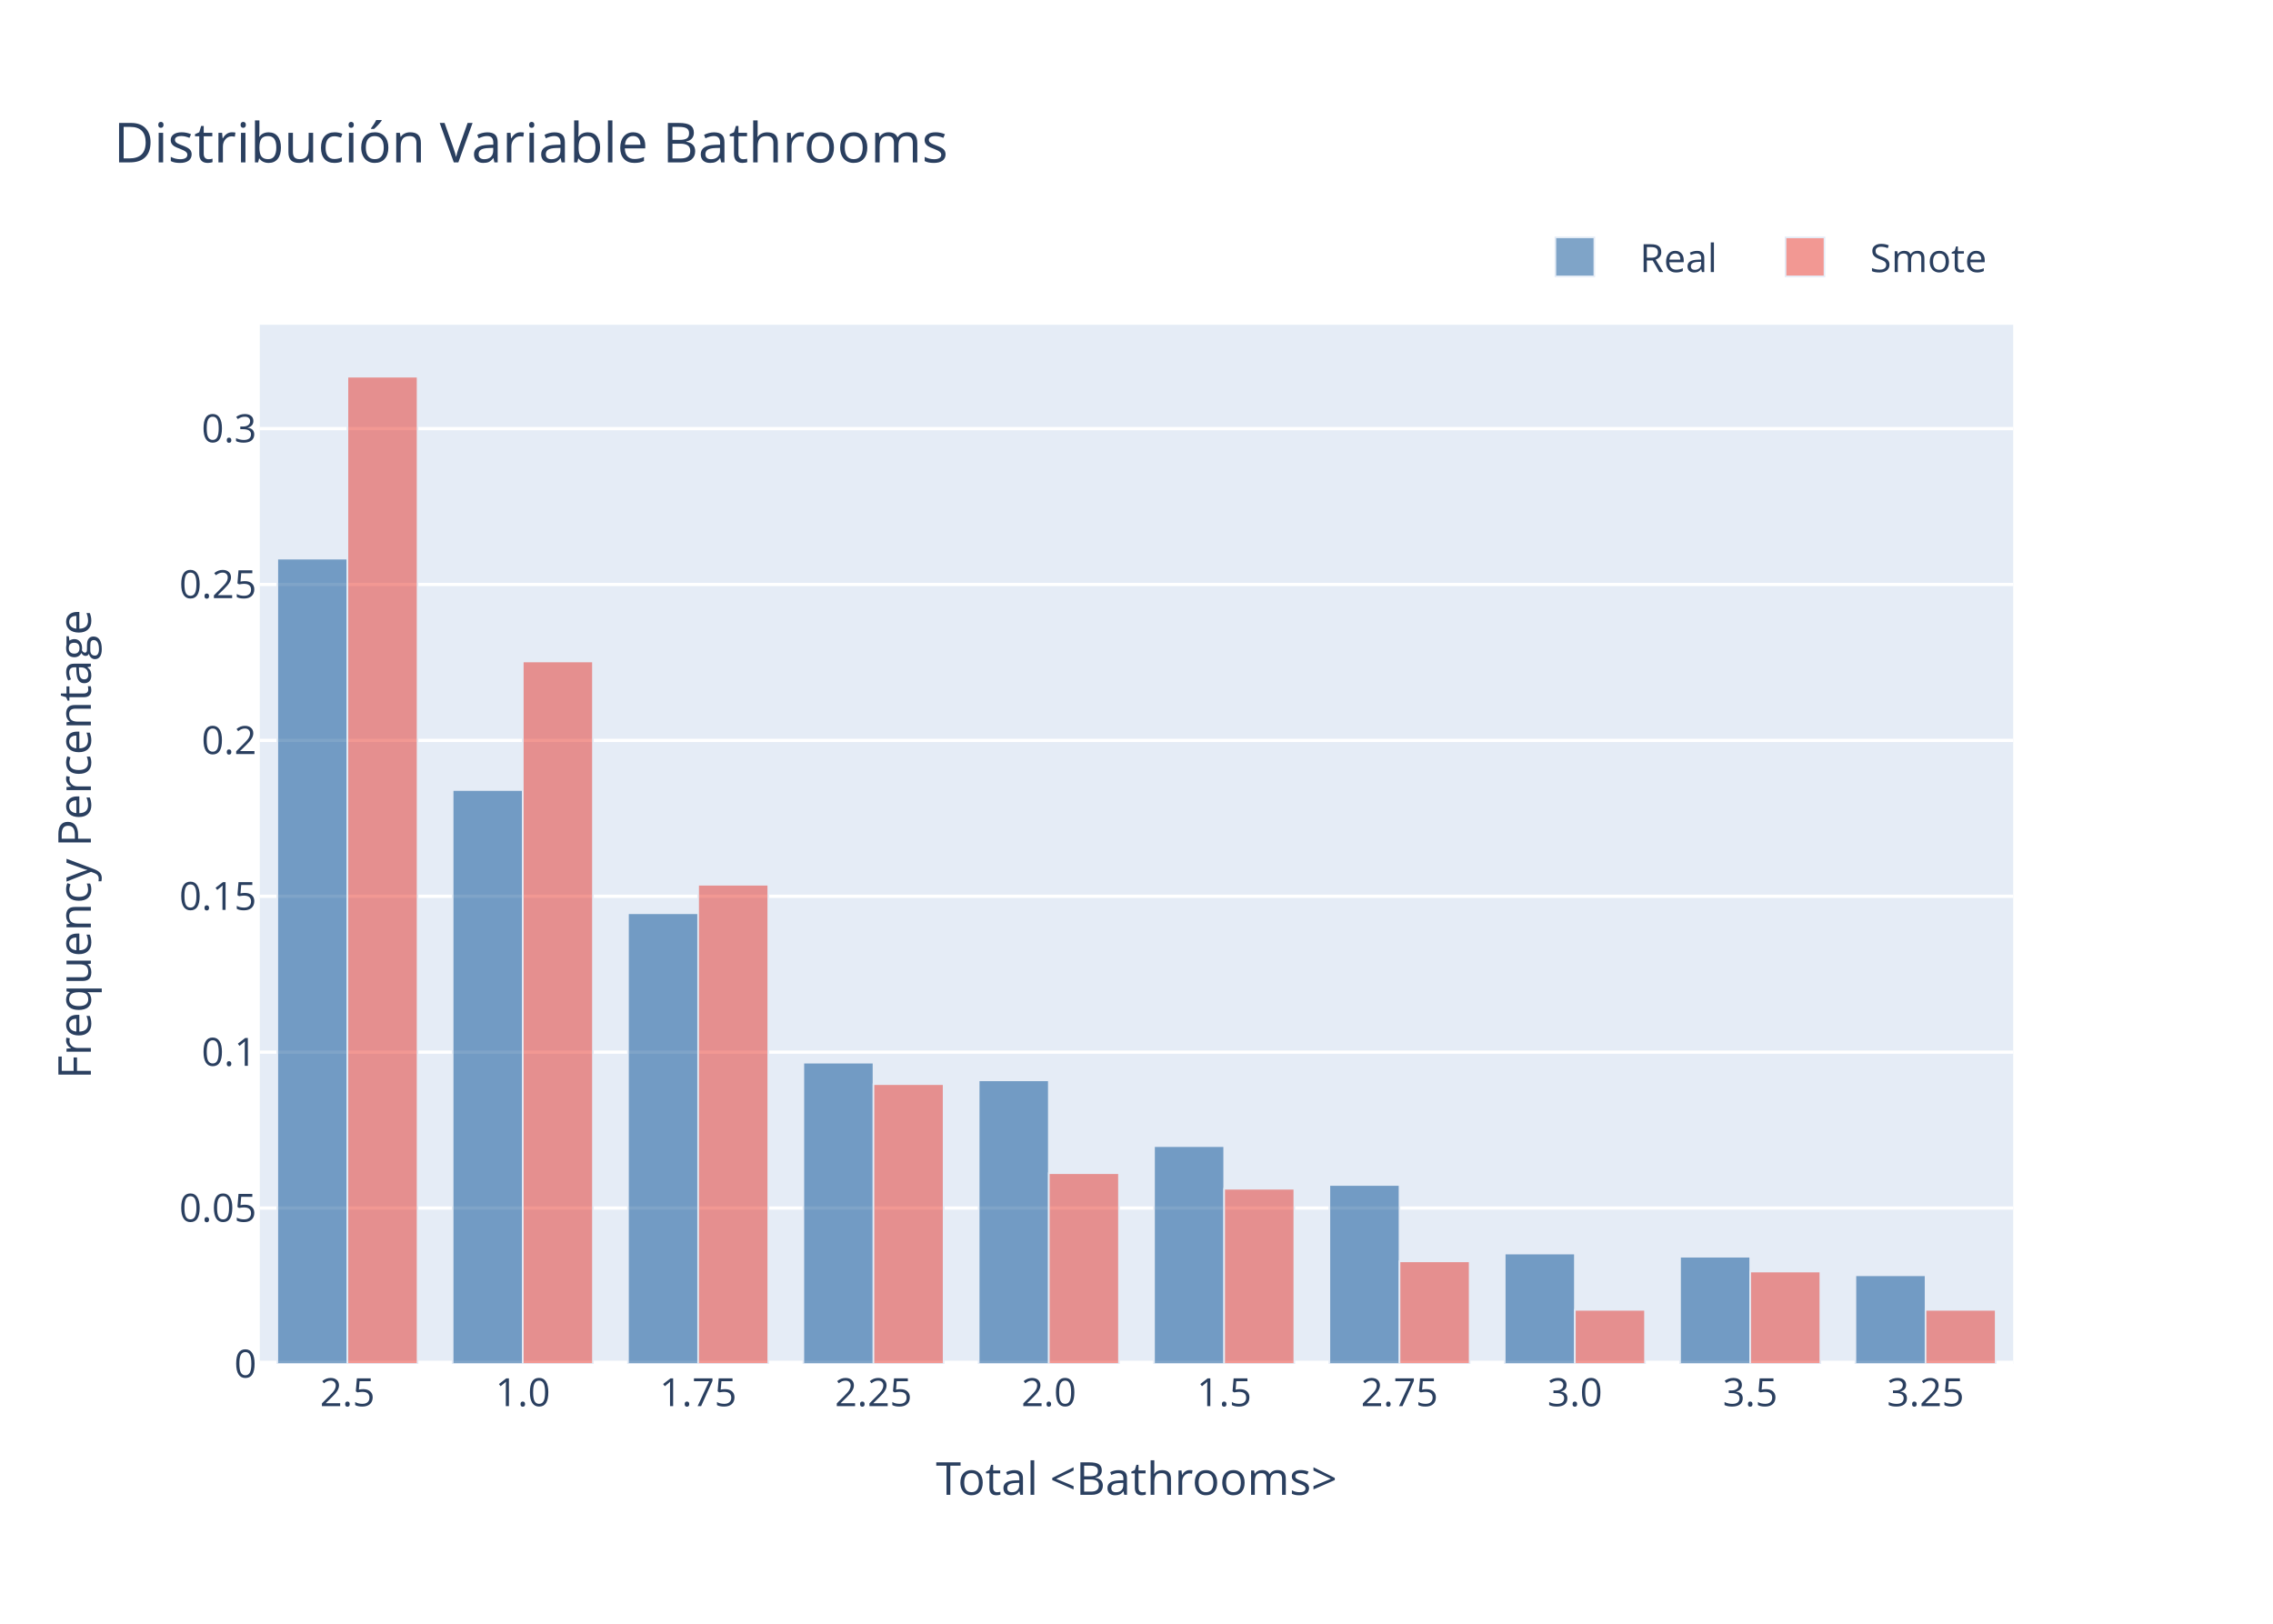
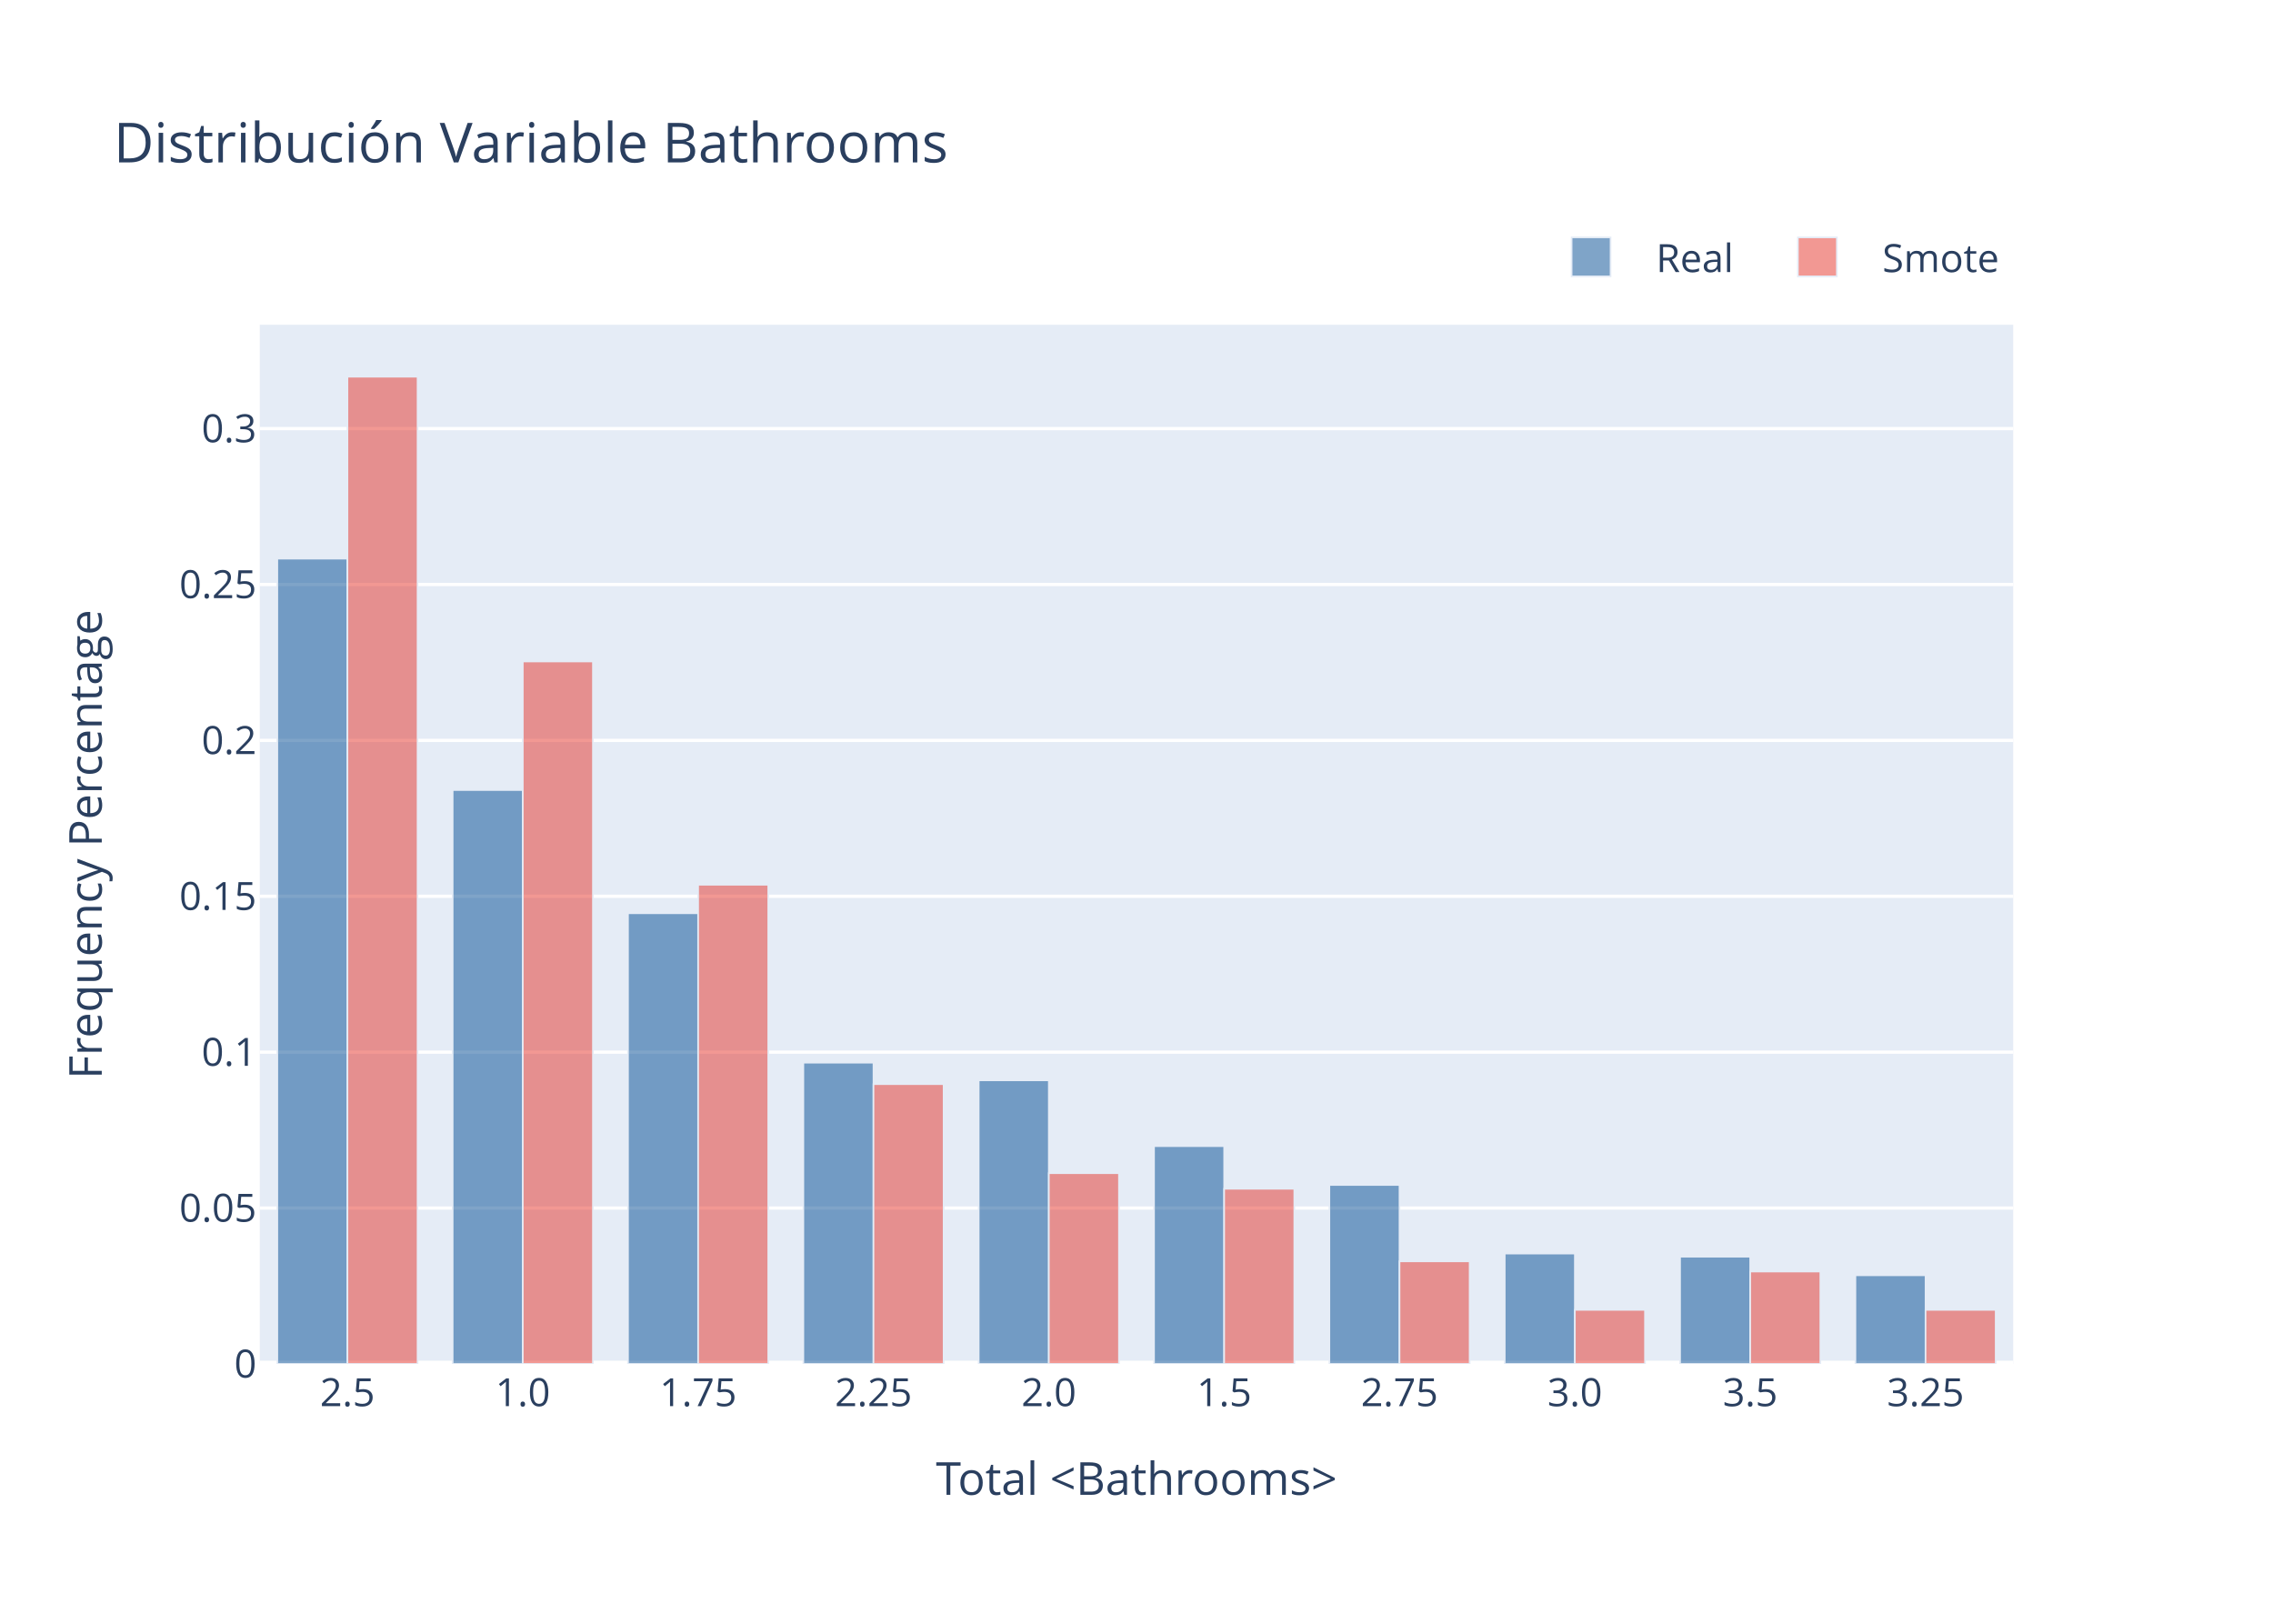
<svg xmlns="http://www.w3.org/2000/svg" class="main-svg" width="700" height="500" style="" viewBox="0 0 700 500">
  <rect x="0" y="0" width="700" height="500" style="fill: rgb(255, 255, 255); fill-opacity: 1;" />
-   <defs id="defs-1dcbf8">
+   <defs id="defs-45fc08">
    <g class="clips">
-       <clipPath id="clip1dcbf8xyplot" class="plotclip">
+       <clipPath id="clip45fc08xyplot" class="plotclip">
        <rect width="540" height="320" />
      </clipPath>
-       <clipPath class="axesclip" id="clip1dcbf8x">
+       <clipPath class="axesclip" id="clip45fc08x">
        <rect x="80" y="0" width="540" height="500" />
      </clipPath>
-       <clipPath class="axesclip" id="clip1dcbf8y">
+       <clipPath class="axesclip" id="clip45fc08y">
        <rect x="0" y="100" width="700" height="320" />
      </clipPath>
-       <clipPath class="axesclip" id="clip1dcbf8xy">
+       <clipPath class="axesclip" id="clip45fc08xy">
        <rect x="80" y="100" width="540" height="320" />
      </clipPath>
    </g>
    <g class="gradients" />
    <g class="patterns" />
  </defs>
  <g class="bglayer">
    <rect class="bg" x="80" y="100" width="540" height="320" style="fill: rgb(229, 236, 246); fill-opacity: 1; stroke-width: 0;" />
  </g>
  <g class="layer-below">
    <g class="imagelayer" />
    <g class="shapelayer" />
  </g>
  <g class="cartesianlayer">
    <g class="subplot xy">
      <g class="layer-subplot">
        <g class="shapelayer" />
        <g class="imagelayer" />
      </g>
      <g class="minor-gridlayer">
        <g class="x" />
        <g class="y" />
      </g>
      <g class="gridlayer">
        <g class="x" />
        <g class="y">
          <path class="ygrid crisp" transform="translate(0,372)" d="M80,0h540" style="stroke: rgb(255, 255, 255); stroke-opacity: 1; stroke-width: 1px;" />
          <path class="ygrid crisp" transform="translate(0,323.99)" d="M80,0h540" style="stroke: rgb(255, 255, 255); stroke-opacity: 1; stroke-width: 1px;" />
          <path class="ygrid crisp" transform="translate(0,275.99)" d="M80,0h540" style="stroke: rgb(255, 255, 255); stroke-opacity: 1; stroke-width: 1px;" />
          <path class="ygrid crisp" transform="translate(0,227.99)" d="M80,0h540" style="stroke: rgb(255, 255, 255); stroke-opacity: 1; stroke-width: 1px;" />
          <path class="ygrid crisp" transform="translate(0,179.98)" d="M80,0h540" style="stroke: rgb(255, 255, 255); stroke-opacity: 1; stroke-width: 1px;" />
          <path class="ygrid crisp" transform="translate(0,131.98)" d="M80,0h540" style="stroke: rgb(255, 255, 255); stroke-opacity: 1; stroke-width: 1px;" />
        </g>
      </g>
      <g class="zerolinelayer">
        <path class="yzl zl crisp" transform="translate(0,420)" d="M80,0h540" style="stroke: rgb(255, 255, 255); stroke-opacity: 1; stroke-width: 2px;" />
      </g>
      <path class="xlines-below" />
      <path class="ylines-below" />
      <g class="overlines-below" />
      <g class="xaxislayer-below" />
      <g class="yaxislayer-below" />
      <g class="overaxes-below" />
-       <g class="plot" transform="translate(80,100)" clip-path="url(#clip1dcbf8xyplot)">
+       <g class="plot" transform="translate(80,100)" clip-path="url(#clip45fc08xyplot)">
        <g class="barlayer mlayer">
          <g class="trace bars" style="opacity: 1;">
            <g class="points">
              <g class="point">
                <path d="M5.4,320V72.03H27V320Z" style="vector-effect: none; opacity: 1; stroke-width: 0.5px; fill: rgb(0, 75, 147); fill-opacity: 0.5; stroke: rgb(229, 236, 246); stroke-opacity: 1;" />
              </g>
              <g class="point">
                <path d="M59.4,320V143.28H81V320Z" style="vector-effect: none; opacity: 1; stroke-width: 0.5px; fill: rgb(0, 75, 147); fill-opacity: 0.5; stroke: rgb(229, 236, 246); stroke-opacity: 1;" />
              </g>
              <g class="point">
                <path d="M113.4,320V181.22H135V320Z" style="vector-effect: none; opacity: 1; stroke-width: 0.5px; fill: rgb(0, 75, 147); fill-opacity: 0.5; stroke: rgb(229, 236, 246); stroke-opacity: 1;" />
              </g>
              <g class="point">
                <path d="M167.4,320V227.23H189V320Z" style="vector-effect: none; opacity: 1; stroke-width: 0.5px; fill: rgb(0, 75, 147); fill-opacity: 0.5; stroke: rgb(229, 236, 246); stroke-opacity: 1;" />
              </g>
              <g class="point">
                <path d="M221.4,320V232.67H243V320Z" style="vector-effect: none; opacity: 1; stroke-width: 0.5px; fill: rgb(0, 75, 147); fill-opacity: 0.5; stroke: rgb(229, 236, 246); stroke-opacity: 1;" />
              </g>
              <g class="point">
                <path d="M275.4,320V252.93H297V320Z" style="vector-effect: none; opacity: 1; stroke-width: 0.5px; fill: rgb(0, 75, 147); fill-opacity: 0.5; stroke: rgb(229, 236, 246); stroke-opacity: 1;" />
              </g>
              <g class="point">
                <path d="M329.4,320V264.89H351V320Z" style="vector-effect: none; opacity: 1; stroke-width: 0.5px; fill: rgb(0, 75, 147); fill-opacity: 0.5; stroke: rgb(229, 236, 246); stroke-opacity: 1;" />
              </g>
              <g class="point">
                <path d="M383.4,320V286.01H405V320Z" style="vector-effect: none; opacity: 1; stroke-width: 0.5px; fill: rgb(0, 75, 147); fill-opacity: 0.5; stroke: rgb(229, 236, 246); stroke-opacity: 1;" />
              </g>
              <g class="point">
                <path d="M437.4,320V286.98H459V320Z" style="vector-effect: none; opacity: 1; stroke-width: 0.5px; fill: rgb(0, 75, 147); fill-opacity: 0.5; stroke: rgb(229, 236, 246); stroke-opacity: 1;" />
              </g>
              <g class="point">
                <path d="M491.4,320V292.7H513V320Z" style="vector-effect: none; opacity: 1; stroke-width: 0.5px; fill: rgb(0, 75, 147); fill-opacity: 0.5; stroke: rgb(229, 236, 246); stroke-opacity: 1;" />
              </g>
            </g>
          </g>
          <g class="trace bars" style="opacity: 1;">
            <g class="points">
              <g class="point">
                <path d="M81,320V103.69H102.6V320Z" style="vector-effect: none; opacity: 1; stroke-width: 0.5px; fill: rgb(230, 51, 41); fill-opacity: 0.5; stroke: rgb(229, 236, 246); stroke-opacity: 1;" />
              </g>
              <g class="point">
                <path d="M297,320V266.06H318.6V320Z" style="vector-effect: none; opacity: 1; stroke-width: 0.5px; fill: rgb(230, 51, 41); fill-opacity: 0.5; stroke: rgb(229, 236, 246); stroke-opacity: 1;" />
              </g>
              <g class="point">
                <path d="M135,320V172.44H156.6V320Z" style="vector-effect: none; opacity: 1; stroke-width: 0.5px; fill: rgb(230, 51, 41); fill-opacity: 0.5; stroke: rgb(229, 236, 246); stroke-opacity: 1;" />
              </g>
              <g class="point">
                <path d="M243,320V261.26H264.6V320Z" style="vector-effect: none; opacity: 1; stroke-width: 0.5px; fill: rgb(230, 51, 41); fill-opacity: 0.5; stroke: rgb(229, 236, 246); stroke-opacity: 1;" />
              </g>
              <g class="point">
                <path d="M189,320V233.84H210.6V320Z" style="vector-effect: none; opacity: 1; stroke-width: 0.5px; fill: rgb(230, 51, 41); fill-opacity: 0.5; stroke: rgb(229, 236, 246); stroke-opacity: 1;" />
              </g>
              <g class="point">
                <path d="M27,320V16H48.6V320Z" style="vector-effect: none; opacity: 1; stroke-width: 0.5px; fill: rgb(230, 51, 41); fill-opacity: 0.5; stroke: rgb(229, 236, 246); stroke-opacity: 1;" />
              </g>
              <g class="point">
                <path d="M351,320V288.41H372.6V320Z" style="vector-effect: none; opacity: 1; stroke-width: 0.5px; fill: rgb(230, 51, 41); fill-opacity: 0.5; stroke: rgb(229, 236, 246); stroke-opacity: 1;" />
              </g>
              <g class="point">
                <path d="M405,320V303.35H426.6V320Z" style="vector-effect: none; opacity: 1; stroke-width: 0.5px; fill: rgb(230, 51, 41); fill-opacity: 0.5; stroke: rgb(229, 236, 246); stroke-opacity: 1;" />
              </g>
              <g class="point">
                <path d="M513,320V303.35H534.6V320Z" style="vector-effect: none; opacity: 1; stroke-width: 0.5px; fill: rgb(230, 51, 41); fill-opacity: 0.5; stroke: rgb(229, 236, 246); stroke-opacity: 1;" />
              </g>
              <g class="point">
                <path d="M459,320V291.55H480.6V320Z" style="vector-effect: none; opacity: 1; stroke-width: 0.5px; fill: rgb(230, 51, 41); fill-opacity: 0.5; stroke: rgb(229, 236, 246); stroke-opacity: 1;" />
              </g>
            </g>
          </g>
        </g>
      </g>
      <g class="overplot" />
      <path class="xlines-above crisp" d="M0,0" style="fill: none;" />
      <path class="ylines-above crisp" d="M0,0" style="fill: none;" />
      <g class="overlines-above" />
      <g class="xaxislayer-above">
        <g class="xtick">
          <text text-anchor="middle" x="0" y="433" transform="translate(107,0)" style="font-family: 'Open Sans', verdana, arial, sans-serif; font-size: 12px; fill: rgb(42, 63, 95); fill-opacity: 1; white-space: pre; opacity: 1;">2.5</text>
        </g>
        <g class="xtick">
          <text text-anchor="middle" x="0" y="433" transform="translate(161,0)" style="font-family: 'Open Sans', verdana, arial, sans-serif; font-size: 12px; fill: rgb(42, 63, 95); fill-opacity: 1; white-space: pre; opacity: 1;">1.0</text>
        </g>
        <g class="xtick">
          <text text-anchor="middle" x="0" y="433" transform="translate(215,0)" style="font-family: 'Open Sans', verdana, arial, sans-serif; font-size: 12px; fill: rgb(42, 63, 95); fill-opacity: 1; white-space: pre; opacity: 1;">1.75</text>
        </g>
        <g class="xtick">
          <text text-anchor="middle" x="0" y="433" transform="translate(269,0)" style="font-family: 'Open Sans', verdana, arial, sans-serif; font-size: 12px; fill: rgb(42, 63, 95); fill-opacity: 1; white-space: pre; opacity: 1;">2.25</text>
        </g>
        <g class="xtick">
          <text text-anchor="middle" x="0" y="433" transform="translate(323,0)" style="font-family: 'Open Sans', verdana, arial, sans-serif; font-size: 12px; fill: rgb(42, 63, 95); fill-opacity: 1; white-space: pre; opacity: 1;">2.0</text>
        </g>
        <g class="xtick">
          <text text-anchor="middle" x="0" y="433" transform="translate(377,0)" style="font-family: 'Open Sans', verdana, arial, sans-serif; font-size: 12px; fill: rgb(42, 63, 95); fill-opacity: 1; white-space: pre; opacity: 1;">1.5</text>
        </g>
        <g class="xtick">
          <text text-anchor="middle" x="0" y="433" transform="translate(431,0)" style="font-family: 'Open Sans', verdana, arial, sans-serif; font-size: 12px; fill: rgb(42, 63, 95); fill-opacity: 1; white-space: pre; opacity: 1;">2.75</text>
        </g>
        <g class="xtick">
          <text text-anchor="middle" x="0" y="433" transform="translate(485,0)" style="font-family: 'Open Sans', verdana, arial, sans-serif; font-size: 12px; fill: rgb(42, 63, 95); fill-opacity: 1; white-space: pre; opacity: 1;">3.0</text>
        </g>
        <g class="xtick">
          <text text-anchor="middle" x="0" y="433" transform="translate(539,0)" style="font-family: 'Open Sans', verdana, arial, sans-serif; font-size: 12px; fill: rgb(42, 63, 95); fill-opacity: 1; white-space: pre; opacity: 1;">3.5</text>
        </g>
        <g class="xtick">
          <text text-anchor="middle" x="0" y="433" transform="translate(593,0)" style="font-family: 'Open Sans', verdana, arial, sans-serif; font-size: 12px; fill: rgb(42, 63, 95); fill-opacity: 1; white-space: pre; opacity: 1;">3.25</text>
        </g>
      </g>
      <g class="yaxislayer-above">
        <g class="ytick">
          <text text-anchor="end" x="79" y="4.2" transform="translate(0,420)" style="font-family: 'Open Sans', verdana, arial, sans-serif; font-size: 12px; fill: rgb(42, 63, 95); fill-opacity: 1; white-space: pre; opacity: 1;">0</text>
        </g>
        <g class="ytick">
          <text text-anchor="end" x="79" y="4.2" style="font-family: 'Open Sans', verdana, arial, sans-serif; font-size: 12px; fill: rgb(42, 63, 95); fill-opacity: 1; white-space: pre; opacity: 1;" transform="translate(0,372)">0.05</text>
        </g>
        <g class="ytick">
          <text text-anchor="end" x="79" y="4.2" style="font-family: 'Open Sans', verdana, arial, sans-serif; font-size: 12px; fill: rgb(42, 63, 95); fill-opacity: 1; white-space: pre; opacity: 1;" transform="translate(0,323.99)">0.1</text>
        </g>
        <g class="ytick">
          <text text-anchor="end" x="79" y="4.2" style="font-family: 'Open Sans', verdana, arial, sans-serif; font-size: 12px; fill: rgb(42, 63, 95); fill-opacity: 1; white-space: pre; opacity: 1;" transform="translate(0,275.99)">0.15</text>
        </g>
        <g class="ytick">
          <text text-anchor="end" x="79" y="4.2" style="font-family: 'Open Sans', verdana, arial, sans-serif; font-size: 12px; fill: rgb(42, 63, 95); fill-opacity: 1; white-space: pre; opacity: 1;" transform="translate(0,227.99)">0.2</text>
        </g>
        <g class="ytick">
          <text text-anchor="end" x="79" y="4.2" style="font-family: 'Open Sans', verdana, arial, sans-serif; font-size: 12px; fill: rgb(42, 63, 95); fill-opacity: 1; white-space: pre; opacity: 1;" transform="translate(0,179.98)">0.25</text>
        </g>
        <g class="ytick">
          <text text-anchor="end" x="79" y="4.2" style="font-family: 'Open Sans', verdana, arial, sans-serif; font-size: 12px; fill: rgb(42, 63, 95); fill-opacity: 1; white-space: pre; opacity: 1;" transform="translate(0,131.98)">0.3</text>
        </g>
      </g>
      <g class="overaxes-above" />
    </g>
  </g>
  <g class="polarlayer" />
  <g class="smithlayer" />
  <g class="ternarylayer" />
  <g class="geolayer" />
  <g class="funnelarealayer" />
  <g class="pielayer" />
  <g class="iciclelayer" />
  <g class="treemaplayer" />
  <g class="sunburstlayer" />
  <g class="glimages" />
-   <defs id="topdefs-1dcbf8">
+   <defs id="topdefs-45fc08">
    <g class="clips" />
-     <clipPath id="legend1dcbf8">
-       <rect width="155" height="29" x="0" y="0" />
+     <clipPath id="legend45fc08">
+       <rect width="150" height="29" x="0" y="0" />
    </clipPath>
  </defs>
  <g class="layer-above">
    <g class="imagelayer" />
    <g class="shapelayer" />
  </g>
  <g class="infolayer">
-     <g class="legend" pointer-events="all" transform="translate(465,64.6)">
-       <rect class="bg" shape-rendering="crispEdges" width="155" height="29" x="0" y="0" style="stroke: rgb(68, 68, 68); stroke-opacity: 1; fill: rgb(255, 255, 255); fill-opacity: 1; stroke-width: 0px;" />
-       <g class="scrollbox" transform="" clip-path="url(#legend1dcbf8)">
+     <g class="legend" pointer-events="all" transform="translate(470,64.6)">
+       <rect class="bg" shape-rendering="crispEdges" width="150" height="29" x="0" y="0" style="stroke: rgb(68, 68, 68); stroke-opacity: 1; fill: rgb(255, 255, 255); fill-opacity: 1; stroke-width: 0px;" />
+       <g class="scrollbox" transform="" clip-path="url(#legend45fc08)">
        <g class="groups">
          <g class="traces" transform="translate(0,14.5)" style="opacity: 1;">
            <text class="legendtext" text-anchor="start" x="40" y="4.68" style="font-family: 'Open Sans', verdana, arial, sans-serif; font-size: 12px; fill: rgb(42, 63, 95); fill-opacity: 1; white-space: pre;">Real</text>
            <g class="layers" style="opacity: 1;">
              <g class="legendfill" />
              <g class="legendlines" />
              <g class="legendsymbols">
                <g class="legendpoints">
                  <path class="legendundefined" d="M6,6H-6V-6H6Z" transform="translate(20,0)" style="stroke-width: 0.5px; fill: rgb(0, 75, 147); fill-opacity: 0.5; stroke: rgb(229, 236, 246); stroke-opacity: 1;" />
                </g>
              </g>
            </g>
-             <rect class="legendtoggle" x="0" y="-9.5" width="68.375" height="19" style="fill: rgb(0, 0, 0); fill-opacity: 0;" />
-           </g>
-           <g class="traces" transform="translate(70.875,14.5)" style="opacity: 1;">
+             <rect class="legendtoggle" x="0" y="-9.5" width="67.188" height="19" style="fill: rgb(0, 0, 0); fill-opacity: 0;" />
+           </g>
+           <g class="traces" transform="translate(69.6875,14.5)" style="opacity: 1;">
            <text class="legendtext" text-anchor="start" x="40" y="4.68" style="font-family: 'Open Sans', verdana, arial, sans-serif; font-size: 12px; fill: rgb(42, 63, 95); fill-opacity: 1; white-space: pre;">Smote</text>
            <g class="layers" style="opacity: 1;">
              <g class="legendfill" />
              <g class="legendlines" />
              <g class="legendsymbols">
                <g class="legendpoints">
                  <path class="legendundefined" d="M6,6H-6V-6H6Z" transform="translate(20,0)" style="stroke-width: 0.5px; fill: rgb(230, 51, 41); fill-opacity: 0.5; stroke: rgb(229, 236, 246); stroke-opacity: 1;" />
                </g>
              </g>
            </g>
-             <rect class="legendtoggle" x="0" y="-9.5" width="81.25" height="19" style="fill: rgb(0, 0, 0); fill-opacity: 0;" />
+             <rect class="legendtoggle" x="0" y="-9.5" width="77.516" height="19" style="fill: rgb(0, 0, 0); fill-opacity: 0;" />
          </g>
        </g>
      </g>
      <rect class="scrollbar" rx="20" ry="3" width="0" height="0" x="0" y="0" style="fill: rgb(128, 139, 164); fill-opacity: 1;" />
    </g>
    <g class="g-gtitle">
      <text class="gtitle" x="35" y="50" text-anchor="start" dy="0em" style="font-family: 'Open Sans', verdana, arial, sans-serif; font-size: 17px; fill: rgb(42, 63, 95); opacity: 1; font-weight: normal; white-space: pre;">Distribución Variable Bathrooms</text>
    </g>
    <g class="g-xtitle">
      <text class="xtitle" x="350" y="460.3" text-anchor="middle" style="font-family: 'Open Sans', verdana, arial, sans-serif; font-size: 14px; fill: rgb(42, 63, 95); opacity: 1; font-weight: normal; white-space: pre;">Total &lt;Bathrooms&gt;</text>
    </g>
    <g class="g-ytitle">
-       <text class="ytitle" transform="rotate(-90,27.98125,260)" x="27.981" y="260" text-anchor="middle" style="font-family: 'Open Sans', verdana, arial, sans-serif; font-size: 14px; fill: rgb(42, 63, 95); opacity: 1; font-weight: normal; white-space: pre;">Frequency Percentage</text>
+       <text class="ytitle" transform="rotate(-90,31.34063,260)" x="31.341" y="260" text-anchor="middle" style="font-family: 'Open Sans', verdana, arial, sans-serif; font-size: 14px; fill: rgb(42, 63, 95); opacity: 1; font-weight: normal; white-space: pre;">Frequency Percentage</text>
    </g>
  </g>
</svg>
